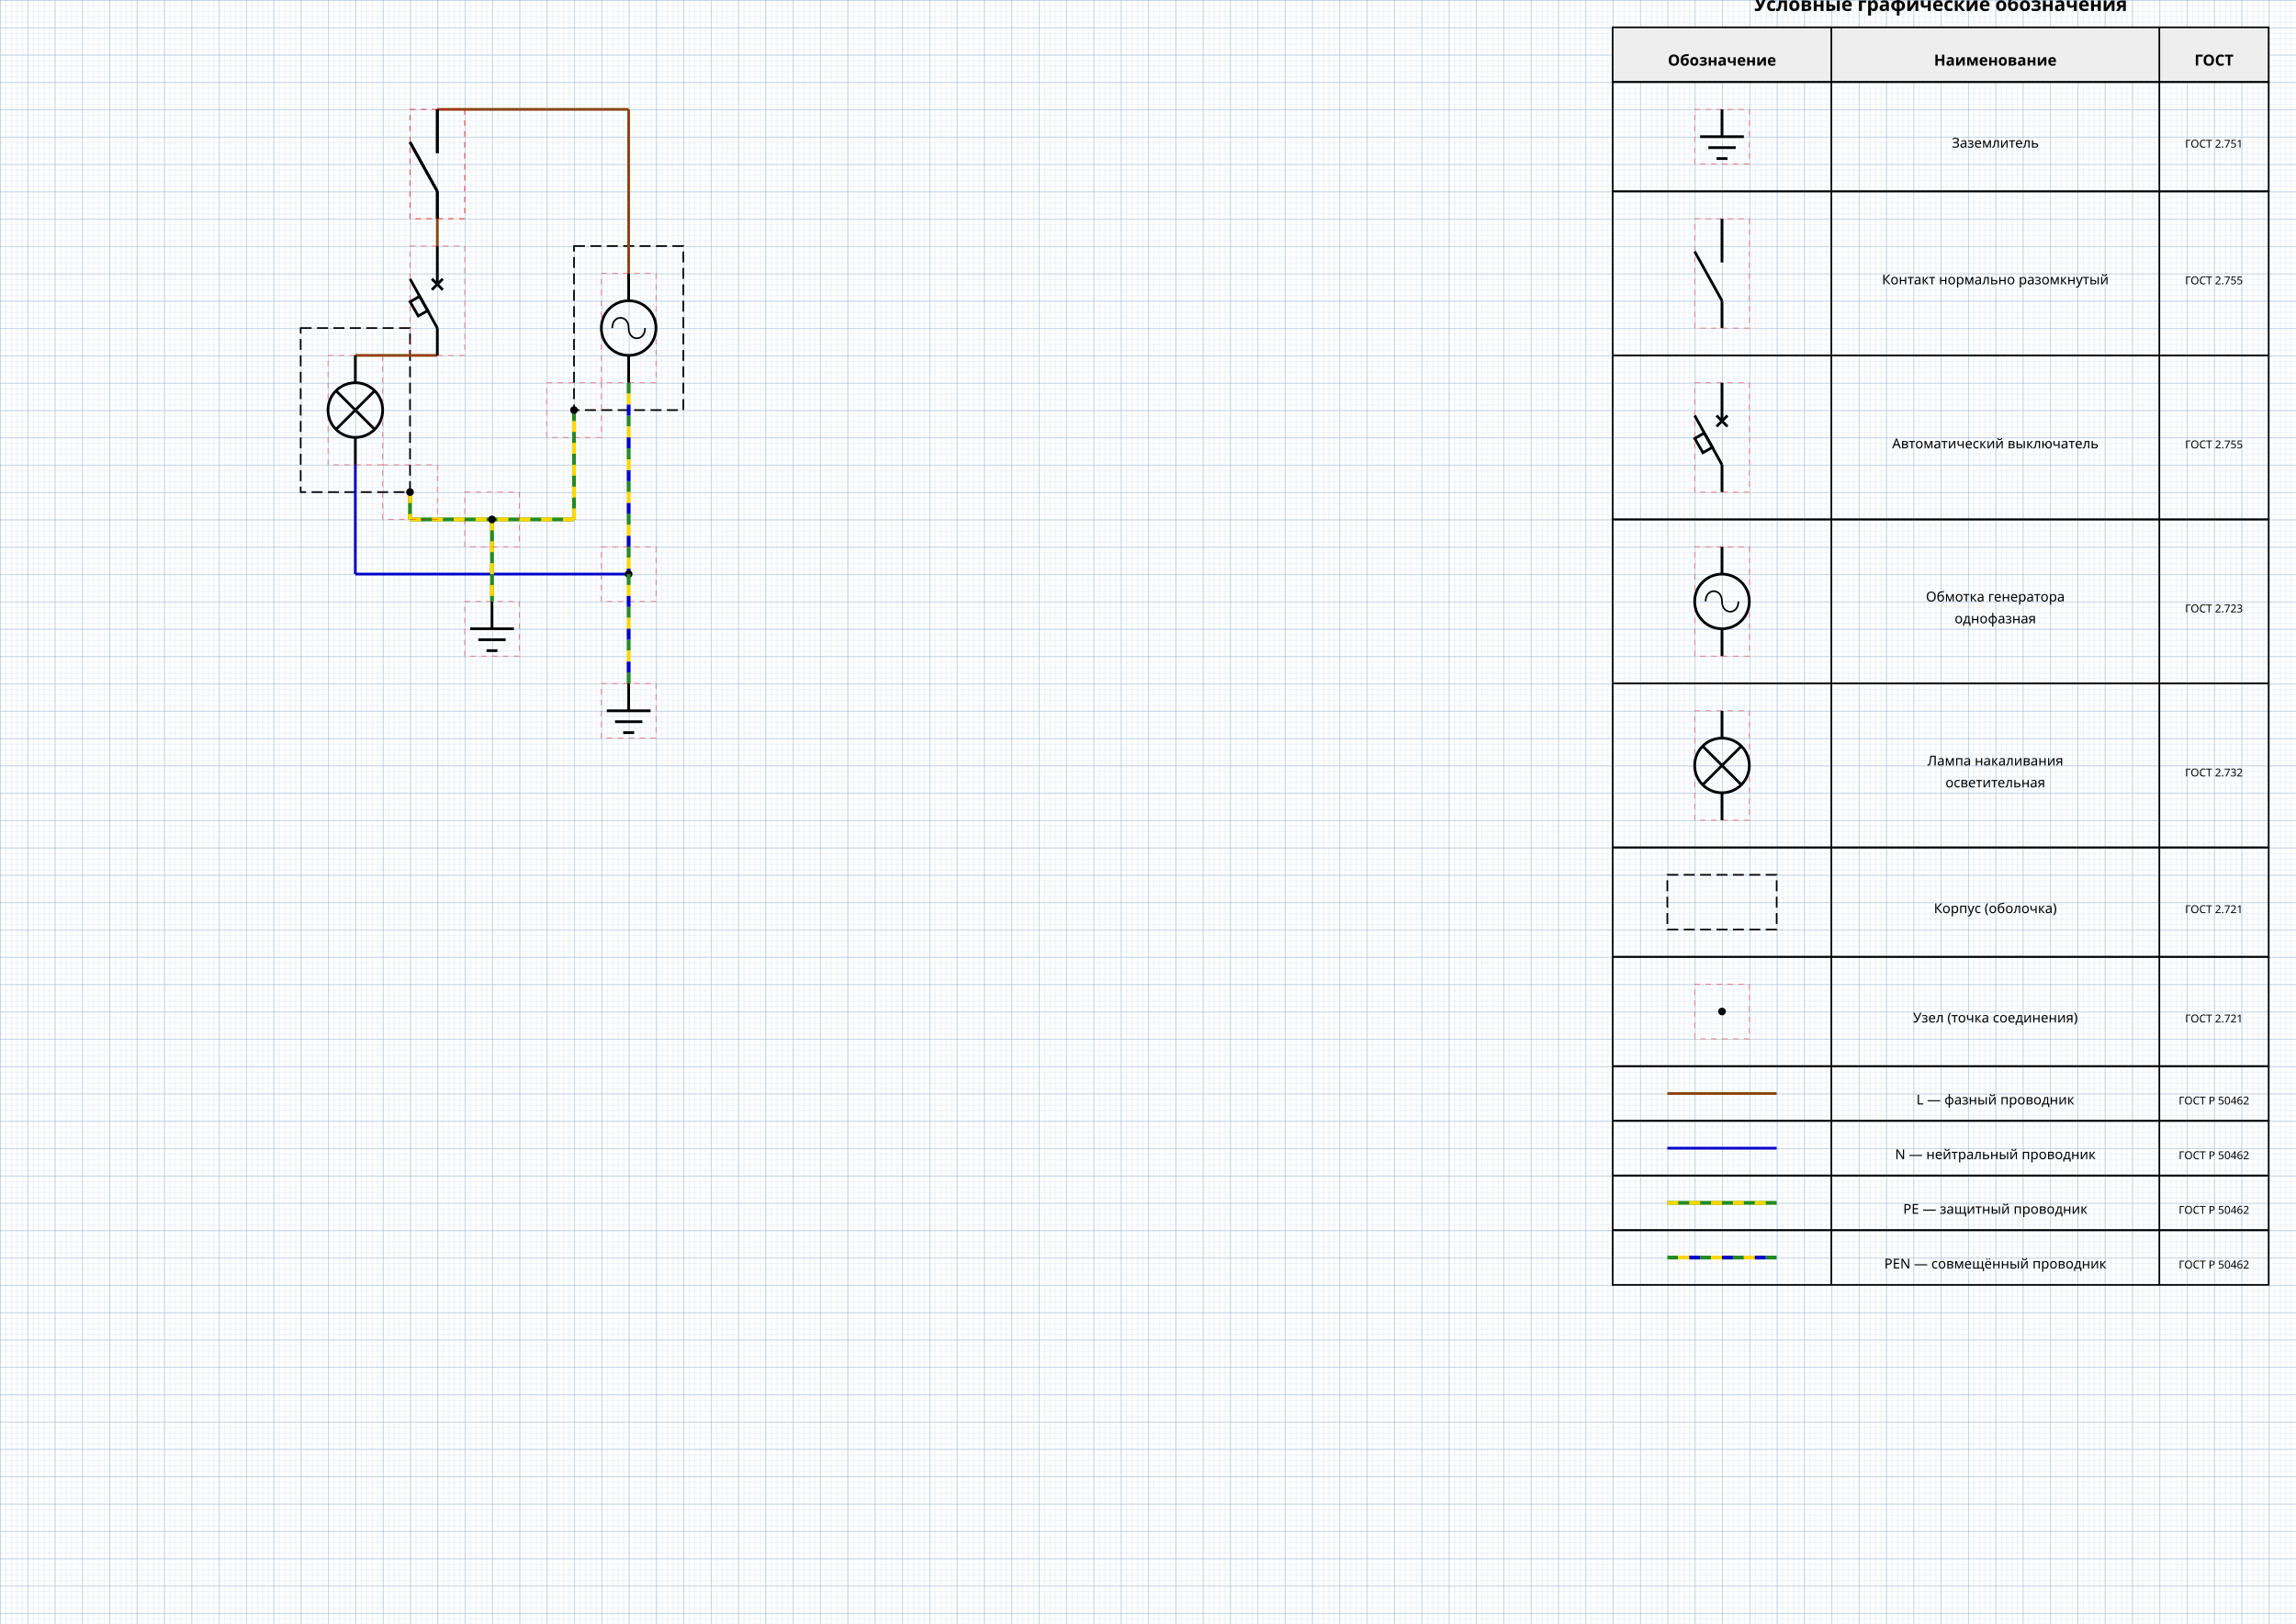
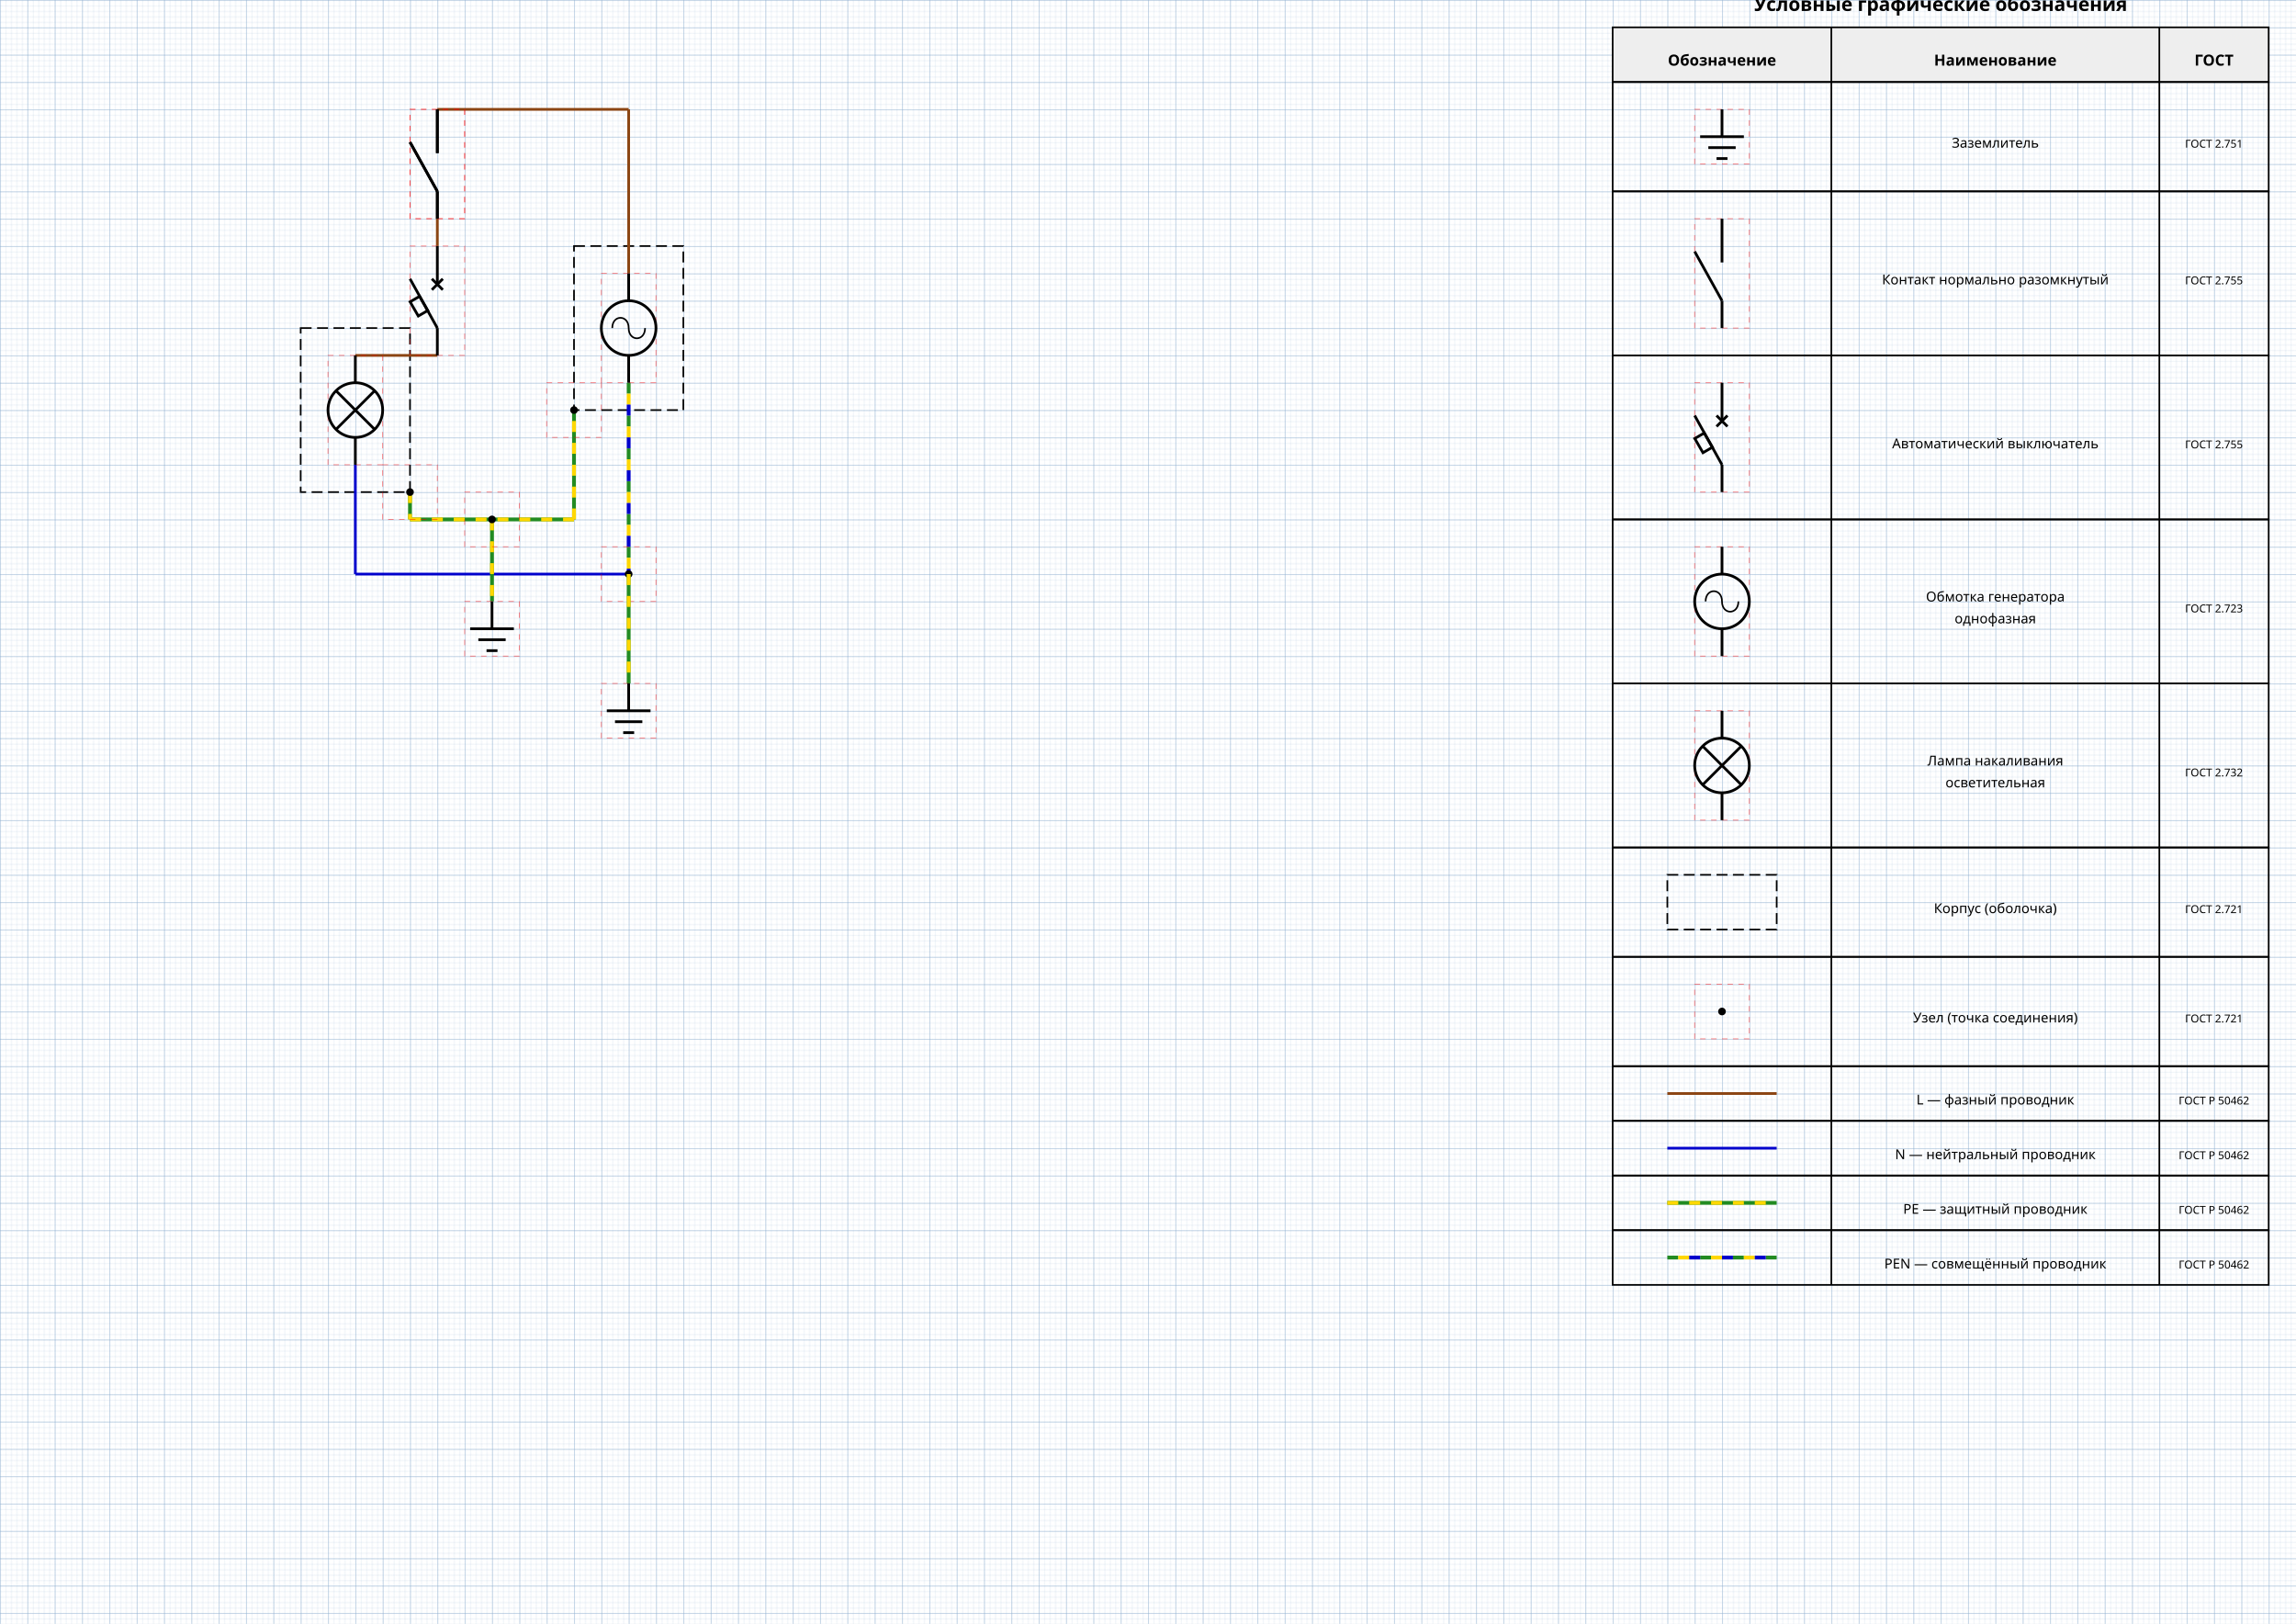
<svg xmlns="http://www.w3.org/2000/svg" width="420mm" height="297mm" viewBox="0 0 420 297">
  <rect width="420" height="297" fill="white" />
  <defs>
    <pattern id="mm1" width="1" height="1" patternUnits="userSpaceOnUse">
      <line x1="0" y1="0" x2="0" y2="1" stroke="#c8d8e8" stroke-width="0.1" />
      <line x1="0" y1="0" x2="1" y2="0" stroke="#c8d8e8" stroke-width="0.1" />
    </pattern>
    <pattern id="mm5" width="5" height="5" patternUnits="userSpaceOnUse">
      <rect width="5" height="5" fill="url(#mm1)" />
      <line x1="0" y1="0" x2="0" y2="5" stroke="#90b0d0" stroke-width="0.15" />
      <line x1="0" y1="0" x2="5" y2="0" stroke="#90b0d0" stroke-width="0.15" />
    </pattern>
    <symbol id="ugo-node" overflow="visible">
      <rect x="-5" y="-5" width="10" height="10" fill="none" stroke="red" stroke-width="0.15" stroke-dasharray="1,1" opacity="0.5" />
      <circle cx="0" cy="0" r="0.7" fill="black" stroke="none" />
    </symbol>
    <symbol id="ugo-ground" overflow="visible">
      <rect x="-5" y="0" width="10" height="10" fill="none" stroke="red" stroke-width="0.15" stroke-dasharray="1,1" opacity="0.5" />
      <g stroke="black" stroke-width="0.5">
        <line x1="0" y1="0" x2="0" y2="5" />
        <line x1="-4" y1="5" x2="4" y2="5" />
        <line x1="-2.5" y1="7" x2="2.5" y2="7" />
        <line x1="-1" y1="9" x2="1" y2="9" />
      </g>
    </symbol>
    <symbol id="ugo-contact" overflow="visible">
      <rect x="-5" y="0" width="10" height="20" fill="none" stroke="red" stroke-width="0.15" stroke-dasharray="1,1" opacity="0.5" />
      <g stroke="black" stroke-width="0.5" fill="none">
        <line x1="0" y1="0" x2="0" y2="8" />
        <line x1="0" y1="15" x2="-5" y2="6" />
        <line x1="0" y1="15" x2="0" y2="20" />
      </g>
    </symbol>
    <symbol id="ugo-breaker" overflow="visible">
      <rect x="-5" y="0" width="10" height="20" fill="none" stroke="red" stroke-width="0.15" stroke-dasharray="1,1" opacity="0.5" />
      <g stroke="black" stroke-width="0.5" fill="none">
        <line x1="0" y1="0" x2="0" y2="7" />
        <line x1="-1" y1="6" x2="1" y2="8" />
        <line x1="-1" y1="8" x2="1" y2="6" />
        <line x1="0" y1="15" x2="-5" y2="6" />
        <rect x="-2" y="-1.5" width="2" height="3" fill="none" stroke="black" stroke-width="0.5" transform="translate(-2.5, 10.5) rotate(-30)" />
        <line x1="0" y1="15" x2="0" y2="20" />
      </g>
    </symbol>
    <symbol id="ugo-generator" overflow="visible">
      <rect x="-5" y="0" width="10" height="20" fill="none" stroke="red" stroke-width="0.15" stroke-dasharray="1,1" opacity="0.5" />
      <g stroke="black" stroke-width="0.5" fill="none">
        <line x1="0" y1="0" x2="0" y2="5" />
        <circle cx="0" cy="10" r="5" />
        <path d="M-3,10 C-3,7.5 0,7.5 0,10 S3,12.5 3,10" stroke-width="0.3" />
        <line x1="0" y1="15" x2="0" y2="20" />
      </g>
    </symbol>
    <symbol id="ugo-lamp" overflow="visible">
      <rect x="-5" y="0" width="10" height="20" fill="none" stroke="red" stroke-width="0.15" stroke-dasharray="1,1" opacity="0.5" />
      <g stroke="black" stroke-width="0.5" fill="none">
        <line x1="0" y1="0" x2="0" y2="5" />
        <circle cx="0" cy="10" r="5" />
        <line x1="-3.5" y1="6.5" x2="3.5" y2="13.5" />
        <line x1="3.5" y1="6.5" x2="-3.5" y2="13.5" />
        <line x1="0" y1="15" x2="0" y2="20" />
      </g>
    </symbol>
  </defs>
  <rect width="420" height="297" fill="url(#mm5)" />
  <rect x="55" y="60" width="20" height="30" fill="none" stroke="black" stroke-width="0.3" stroke-dasharray="2,1" />
  <rect x="105" y="45" width="20" height="30" fill="none" stroke="black" stroke-width="0.3" stroke-dasharray="2,1" />
  <g stroke="#8B4513" stroke-width="0.5">
    <line x1="65" y1="65" x2="80" y2="65" />
    <line x1="80" y1="40" x2="80" y2="45" />
    <line x1="80" y1="20" x2="115" y2="20" />
    <line x1="115" y1="20" x2="115" y2="50" />
  </g>
  <use href="#ugo-contact" x="80" y="20" />
  <use href="#ugo-breaker" x="80" y="45" />
  <g stroke="#0000CC" stroke-width="0.5">
    <line x1="65" y1="105" x2="115" y2="105" />
    <line x1="65" y1="85" x2="65" y2="105" />
  </g>
  <g stroke-width="0.7">
    <line x1="115" y1="70" x2="115" y2="105" stroke="#228B22" stroke-dasharray="2,4" stroke-dashoffset="0" />
    <line x1="115" y1="70" x2="115" y2="105" stroke="#FFD700" stroke-dasharray="2,4" stroke-dashoffset="4" />
    <line x1="115" y1="70" x2="115" y2="105" stroke="#0000CC" stroke-dasharray="2,4" stroke-dashoffset="2" />
  </g>
  <use href="#ugo-node" x="115" y="105" />
  <g stroke-width="0.7">
-     <line x1="115" y1="105" x2="115" y2="125" stroke="#228B22" stroke-dasharray="2,4" stroke-dashoffset="0" />
-     <line x1="115" y1="105" x2="115" y2="125" stroke="#FFD700" stroke-dasharray="2,4" stroke-dashoffset="4" />
-     <line x1="115" y1="105" x2="115" y2="125" stroke="#0000CC" stroke-dasharray="2,4" stroke-dashoffset="2" />
+     <line x1="115" y1="105" x2="115" y2="125" stroke="#228B22" />
+     <line x1="115" y1="105" x2="115" y2="125" stroke="#FFD700" stroke-dasharray="2,2" />
  </g>
  <g stroke-width="0.7">
    <line x1="75" y1="90" x2="75" y2="95" stroke="#228B22" />
    <line x1="75" y1="95" x2="105" y2="95" stroke="#228B22" />
    <line x1="105" y1="95" x2="105" y2="75" stroke="#228B22" />
    <line x1="90" y1="95" x2="90" y2="110" stroke="#228B22" />
    <line x1="75" y1="90" x2="75" y2="95" stroke="#FFD700" stroke-dasharray="2,2" />
    <line x1="75" y1="95" x2="105" y2="95" stroke="#FFD700" stroke-dasharray="2,2" />
    <line x1="105" y1="95" x2="105" y2="75" stroke="#FFD700" stroke-dasharray="2,2" />
    <line x1="90" y1="95" x2="90" y2="110" stroke="#FFD700" stroke-dasharray="2,2" />
  </g>
  <use href="#ugo-node" x="75" y="90" />
  <use href="#ugo-node" x="90" y="95" />
  <use href="#ugo-node" x="105" y="75" />
  <use href="#ugo-generator" x="115" y="50" />
  <use href="#ugo-lamp" x="65" y="65" />
  <use href="#ugo-contact" x="80" y="20" />
  <use href="#ugo-ground" x="115" y="125" />
  <use href="#ugo-ground" x="90" y="110" />
  <g transform="translate(295, 5)" stroke="black" stroke-width="0.3" font-family="sans-serif">
    <text x="60" y="-3" font-size="3.5" font-weight="bold" text-anchor="middle" stroke="none" fill="black">Условные графические обозначения</text>
    <rect x="0" y="0" width="120" height="10" fill="#eee" stroke="black" />
    <text x="20" y="7" font-size="2.8" text-anchor="middle" stroke="none" fill="black" font-weight="bold">Обозначение</text>
    <text x="70" y="7" font-size="2.8" text-anchor="middle" stroke="none" fill="black" font-weight="bold">Наименование</text>
    <text x="110" y="7" font-size="2.8" text-anchor="middle" stroke="none" fill="black" font-weight="bold">ГОСТ</text>
    <line x1="40" y1="0" x2="40" y2="10" />
    <line x1="100" y1="0" x2="100" y2="10" />
    <rect x="0" y="10" width="120" height="20" fill="none" stroke="black" />
    <line x1="40" y1="10" x2="40" y2="30" />
    <line x1="100" y1="10" x2="100" y2="30" />
    <use href="#ugo-ground" x="20" y="15" />
    <text x="70" y="22" font-size="2.5" text-anchor="middle" stroke="none" fill="black">Заземлитель</text>
    <text x="110" y="22" font-size="2" text-anchor="middle" stroke="none" fill="black">ГОСТ 2.751</text>
    <rect x="0" y="30" width="120" height="30" fill="none" stroke="black" />
    <line x1="40" y1="30" x2="40" y2="60" />
    <line x1="100" y1="30" x2="100" y2="60" />
    <use href="#ugo-contact" x="20" y="35" />
    <text x="70" y="47" font-size="2.5" text-anchor="middle" stroke="none" fill="black">Контакт нормально разомкнутый</text>
    <text x="110" y="47" font-size="2" text-anchor="middle" stroke="none" fill="black">ГОСТ 2.755</text>
    <rect x="0" y="60" width="120" height="30" fill="none" stroke="black" />
    <line x1="40" y1="60" x2="40" y2="90" />
    <line x1="100" y1="60" x2="100" y2="90" />
    <use href="#ugo-breaker" x="20" y="65" />
    <text x="70" y="77" font-size="2.5" text-anchor="middle" stroke="none" fill="black">Автоматический выключатель</text>
    <text x="110" y="77" font-size="2" text-anchor="middle" stroke="none" fill="black">ГОСТ 2.755</text>
    <rect x="0" y="90" width="120" height="30" fill="none" stroke="black" />
    <line x1="40" y1="90" x2="40" y2="120" />
    <line x1="100" y1="90" x2="100" y2="120" />
    <use href="#ugo-generator" x="20" y="95" />
    <text x="70" y="105" font-size="2.5" text-anchor="middle" stroke="none" fill="black">Обмотка генератора</text>
    <text x="70" y="109" font-size="2.5" text-anchor="middle" stroke="none" fill="black">однофазная</text>
    <text x="110" y="107" font-size="2" text-anchor="middle" stroke="none" fill="black">ГОСТ 2.723</text>
    <rect x="0" y="120" width="120" height="30" fill="none" stroke="black" />
    <line x1="40" y1="120" x2="40" y2="150" />
    <line x1="100" y1="120" x2="100" y2="150" />
    <use href="#ugo-lamp" x="20" y="125" />
    <text x="70" y="135" font-size="2.5" text-anchor="middle" stroke="none" fill="black">Лампа накаливания</text>
    <text x="70" y="139" font-size="2.5" text-anchor="middle" stroke="none" fill="black">осветительная</text>
    <text x="110" y="137" font-size="2" text-anchor="middle" stroke="none" fill="black">ГОСТ 2.732</text>
    <rect x="0" y="150" width="120" height="20" fill="none" stroke="black" />
    <line x1="40" y1="150" x2="40" y2="170" />
    <line x1="100" y1="150" x2="100" y2="170" />
    <rect x="10" y="155" width="20" height="10" fill="none" stroke="black" stroke-dasharray="2,1" />
    <text x="70" y="162" font-size="2.5" text-anchor="middle" stroke="none" fill="black">Корпус (оболочка)</text>
    <text x="110" y="162" font-size="2" text-anchor="middle" stroke="none" fill="black">ГОСТ 2.721</text>
    <rect x="0" y="170" width="120" height="20" fill="none" stroke="black" />
    <line x1="40" y1="170" x2="40" y2="190" />
    <line x1="100" y1="170" x2="100" y2="190" />
    <use href="#ugo-node" x="20" y="180" />
    <text x="70" y="182" font-size="2.5" text-anchor="middle" stroke="none" fill="black">Узел (точка соединения)</text>
    <text x="110" y="182" font-size="2" text-anchor="middle" stroke="none" fill="black">ГОСТ 2.721</text>
    <rect x="0" y="190" width="120" height="10" fill="none" stroke="black" />
    <line x1="40" y1="190" x2="40" y2="200" />
    <line x1="100" y1="190" x2="100" y2="200" />
    <line x1="10" y1="195" x2="30" y2="195" stroke="#8B4513" stroke-width="0.5" />
    <text x="70" y="197" font-size="2.5" text-anchor="middle" stroke="none" fill="black">L — фазный проводник</text>
    <text x="110" y="197" font-size="2" text-anchor="middle" stroke="none" fill="black">ГОСТ Р 50462</text>
    <rect x="0" y="200" width="120" height="10" fill="none" stroke="black" />
    <line x1="40" y1="200" x2="40" y2="210" />
    <line x1="100" y1="200" x2="100" y2="210" />
    <line x1="10" y1="205" x2="30" y2="205" stroke="#0000CC" stroke-width="0.5" />
    <text x="70" y="207" font-size="2.5" text-anchor="middle" stroke="none" fill="black">N — нейтральный проводник</text>
    <text x="110" y="207" font-size="2" text-anchor="middle" stroke="none" fill="black">ГОСТ Р 50462</text>
    <rect x="0" y="210" width="120" height="10" fill="none" stroke="black" />
    <line x1="40" y1="210" x2="40" y2="220" />
    <line x1="100" y1="210" x2="100" y2="220" />
    <line x1="10" y1="215" x2="30" y2="215" stroke="#228B22" stroke-width="0.7" />
    <line x1="10" y1="215" x2="30" y2="215" stroke="#FFD700" stroke-width="0.7" stroke-dasharray="2,2" />
    <text x="70" y="217" font-size="2.5" text-anchor="middle" stroke="none" fill="black">PE — защитный проводник</text>
    <text x="110" y="217" font-size="2" text-anchor="middle" stroke="none" fill="black">ГОСТ Р 50462</text>
    <rect x="0" y="220" width="120" height="10" fill="none" stroke="black" />
    <line x1="40" y1="220" x2="40" y2="230" />
    <line x1="100" y1="220" x2="100" y2="230" />
    <line x1="10" y1="225" x2="30" y2="225" stroke="#228B22" stroke-width="0.7" stroke-dasharray="2,4" stroke-dashoffset="0" />
    <line x1="10" y1="225" x2="30" y2="225" stroke="#FFD700" stroke-width="0.7" stroke-dasharray="2,4" stroke-dashoffset="4" />
    <line x1="10" y1="225" x2="30" y2="225" stroke="#0000CC" stroke-width="0.7" stroke-dasharray="2,4" stroke-dashoffset="2" />
    <text x="70" y="227" font-size="2.5" text-anchor="middle" stroke="none" fill="black">PEN — совмещённый проводник</text>
    <text x="110" y="227" font-size="2" text-anchor="middle" stroke="none" fill="black">ГОСТ Р 50462</text>
  </g>
</svg>
